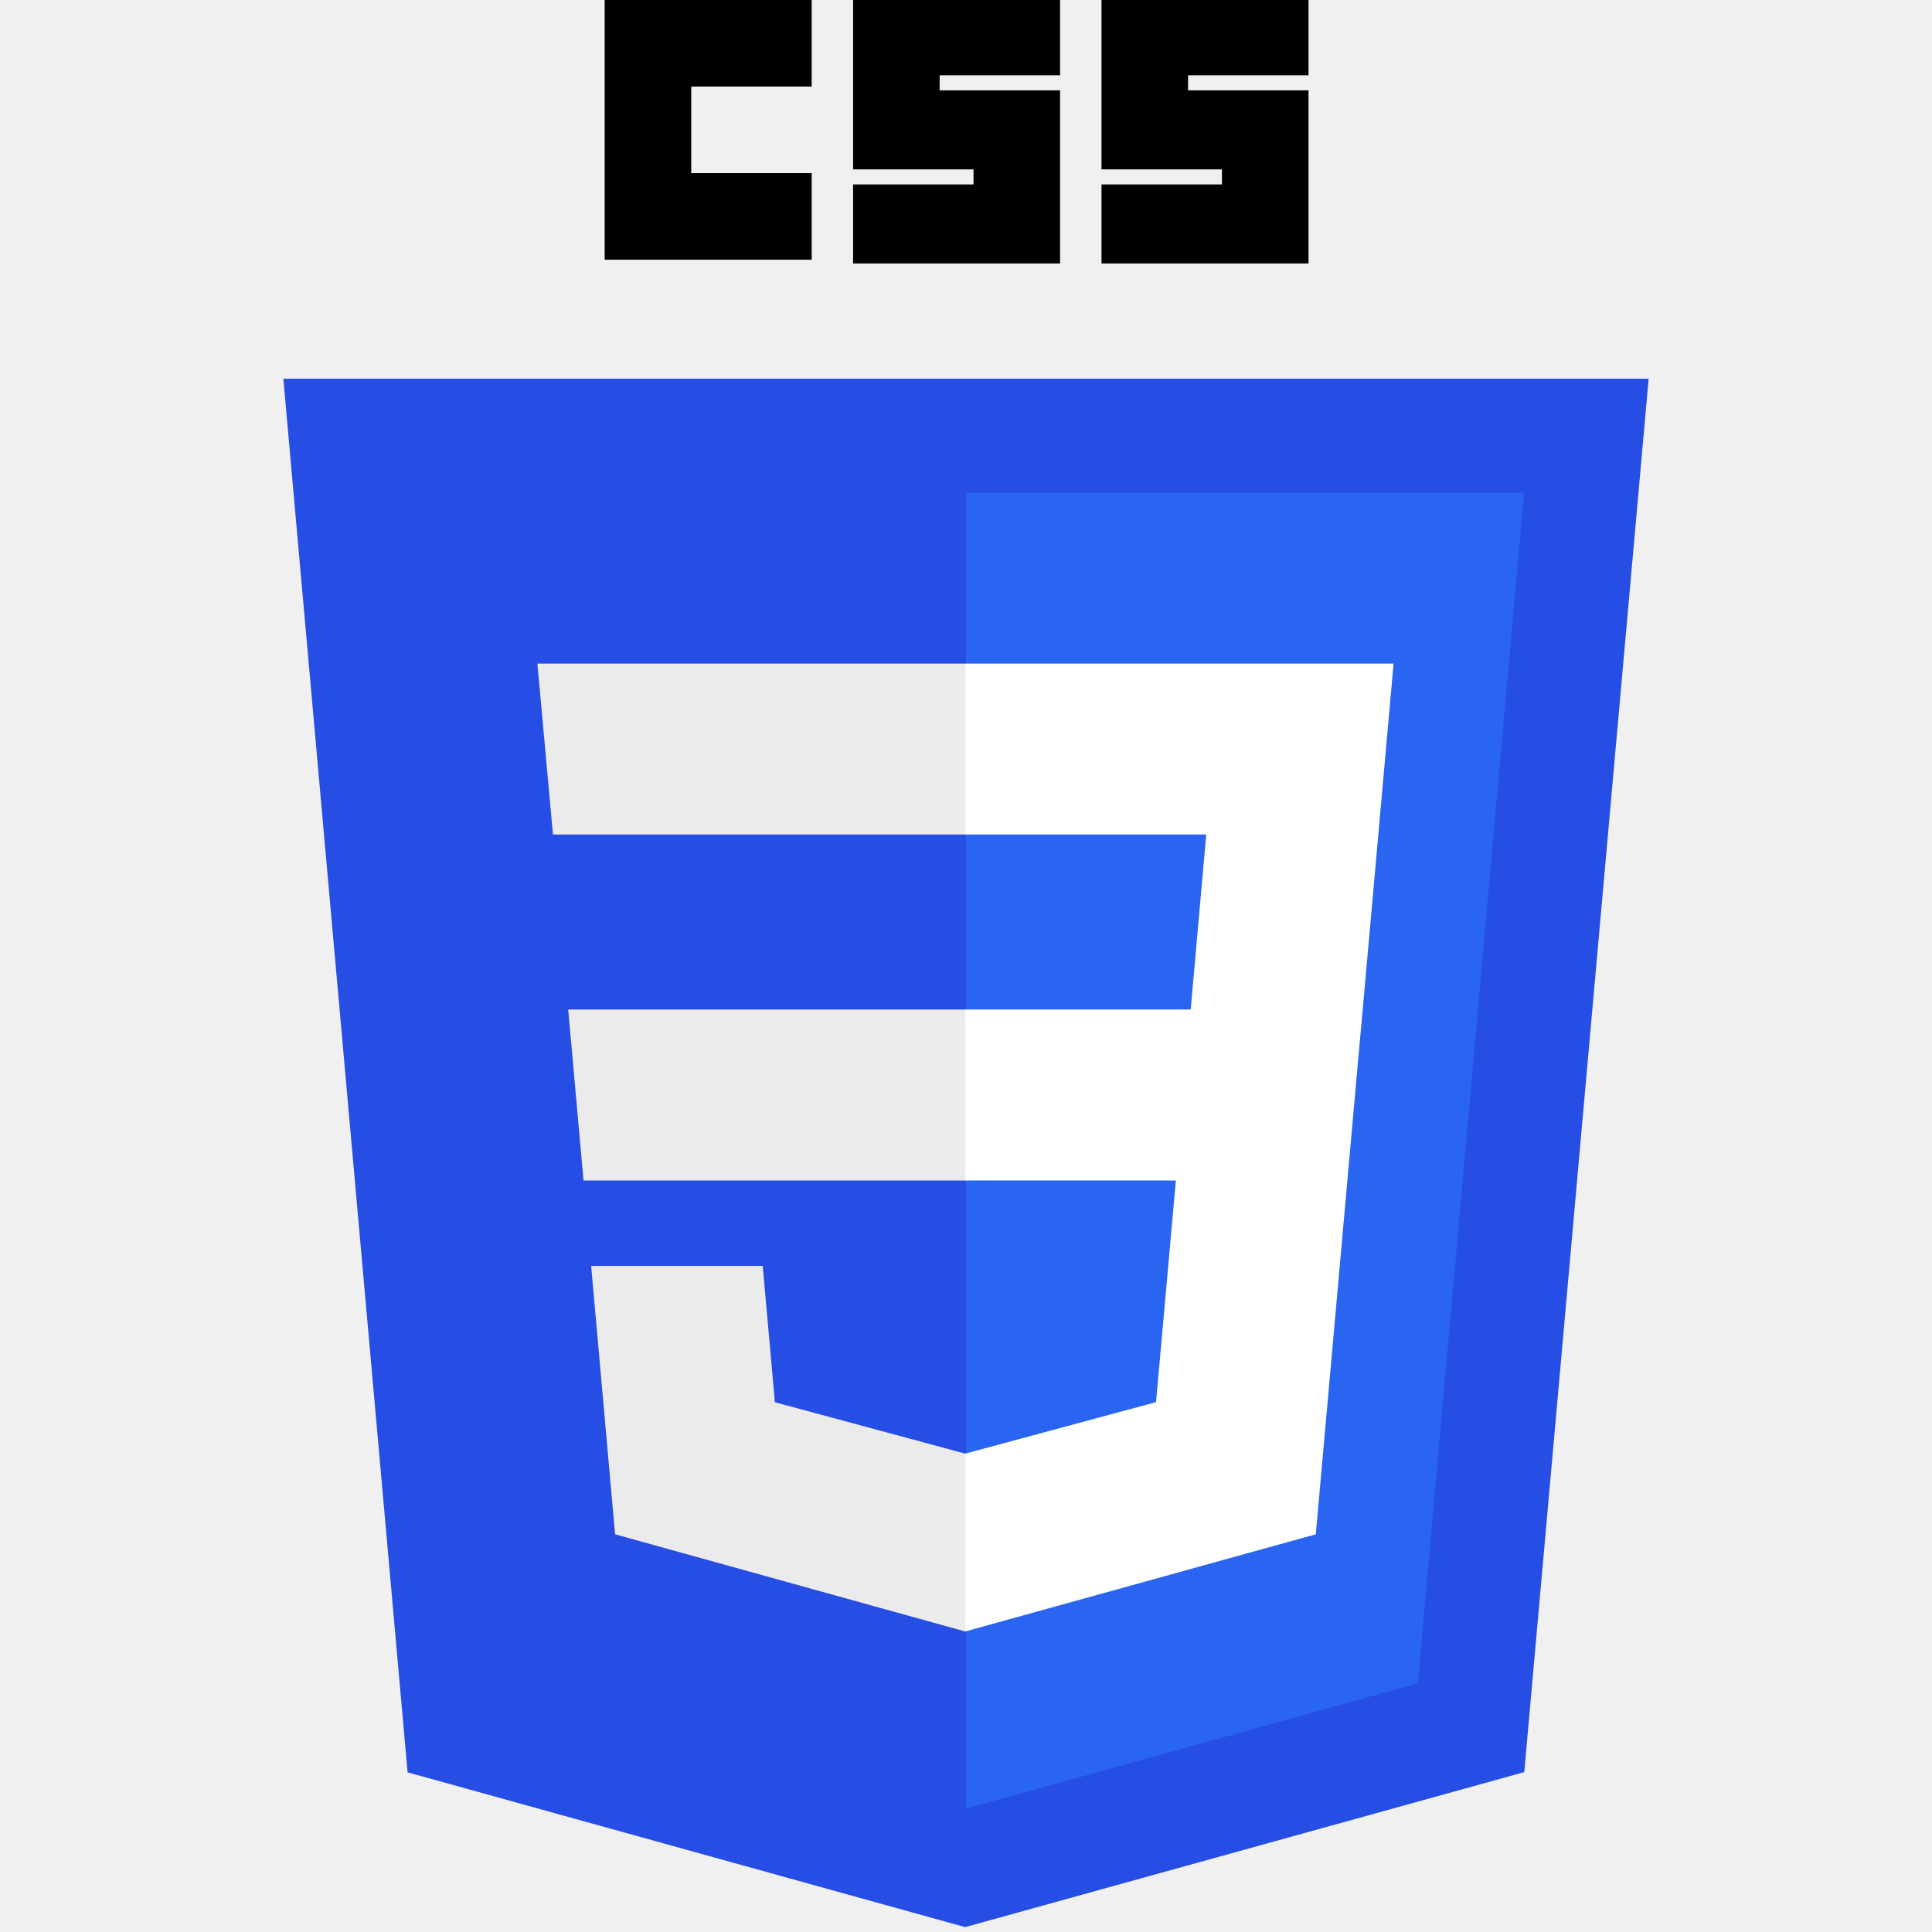
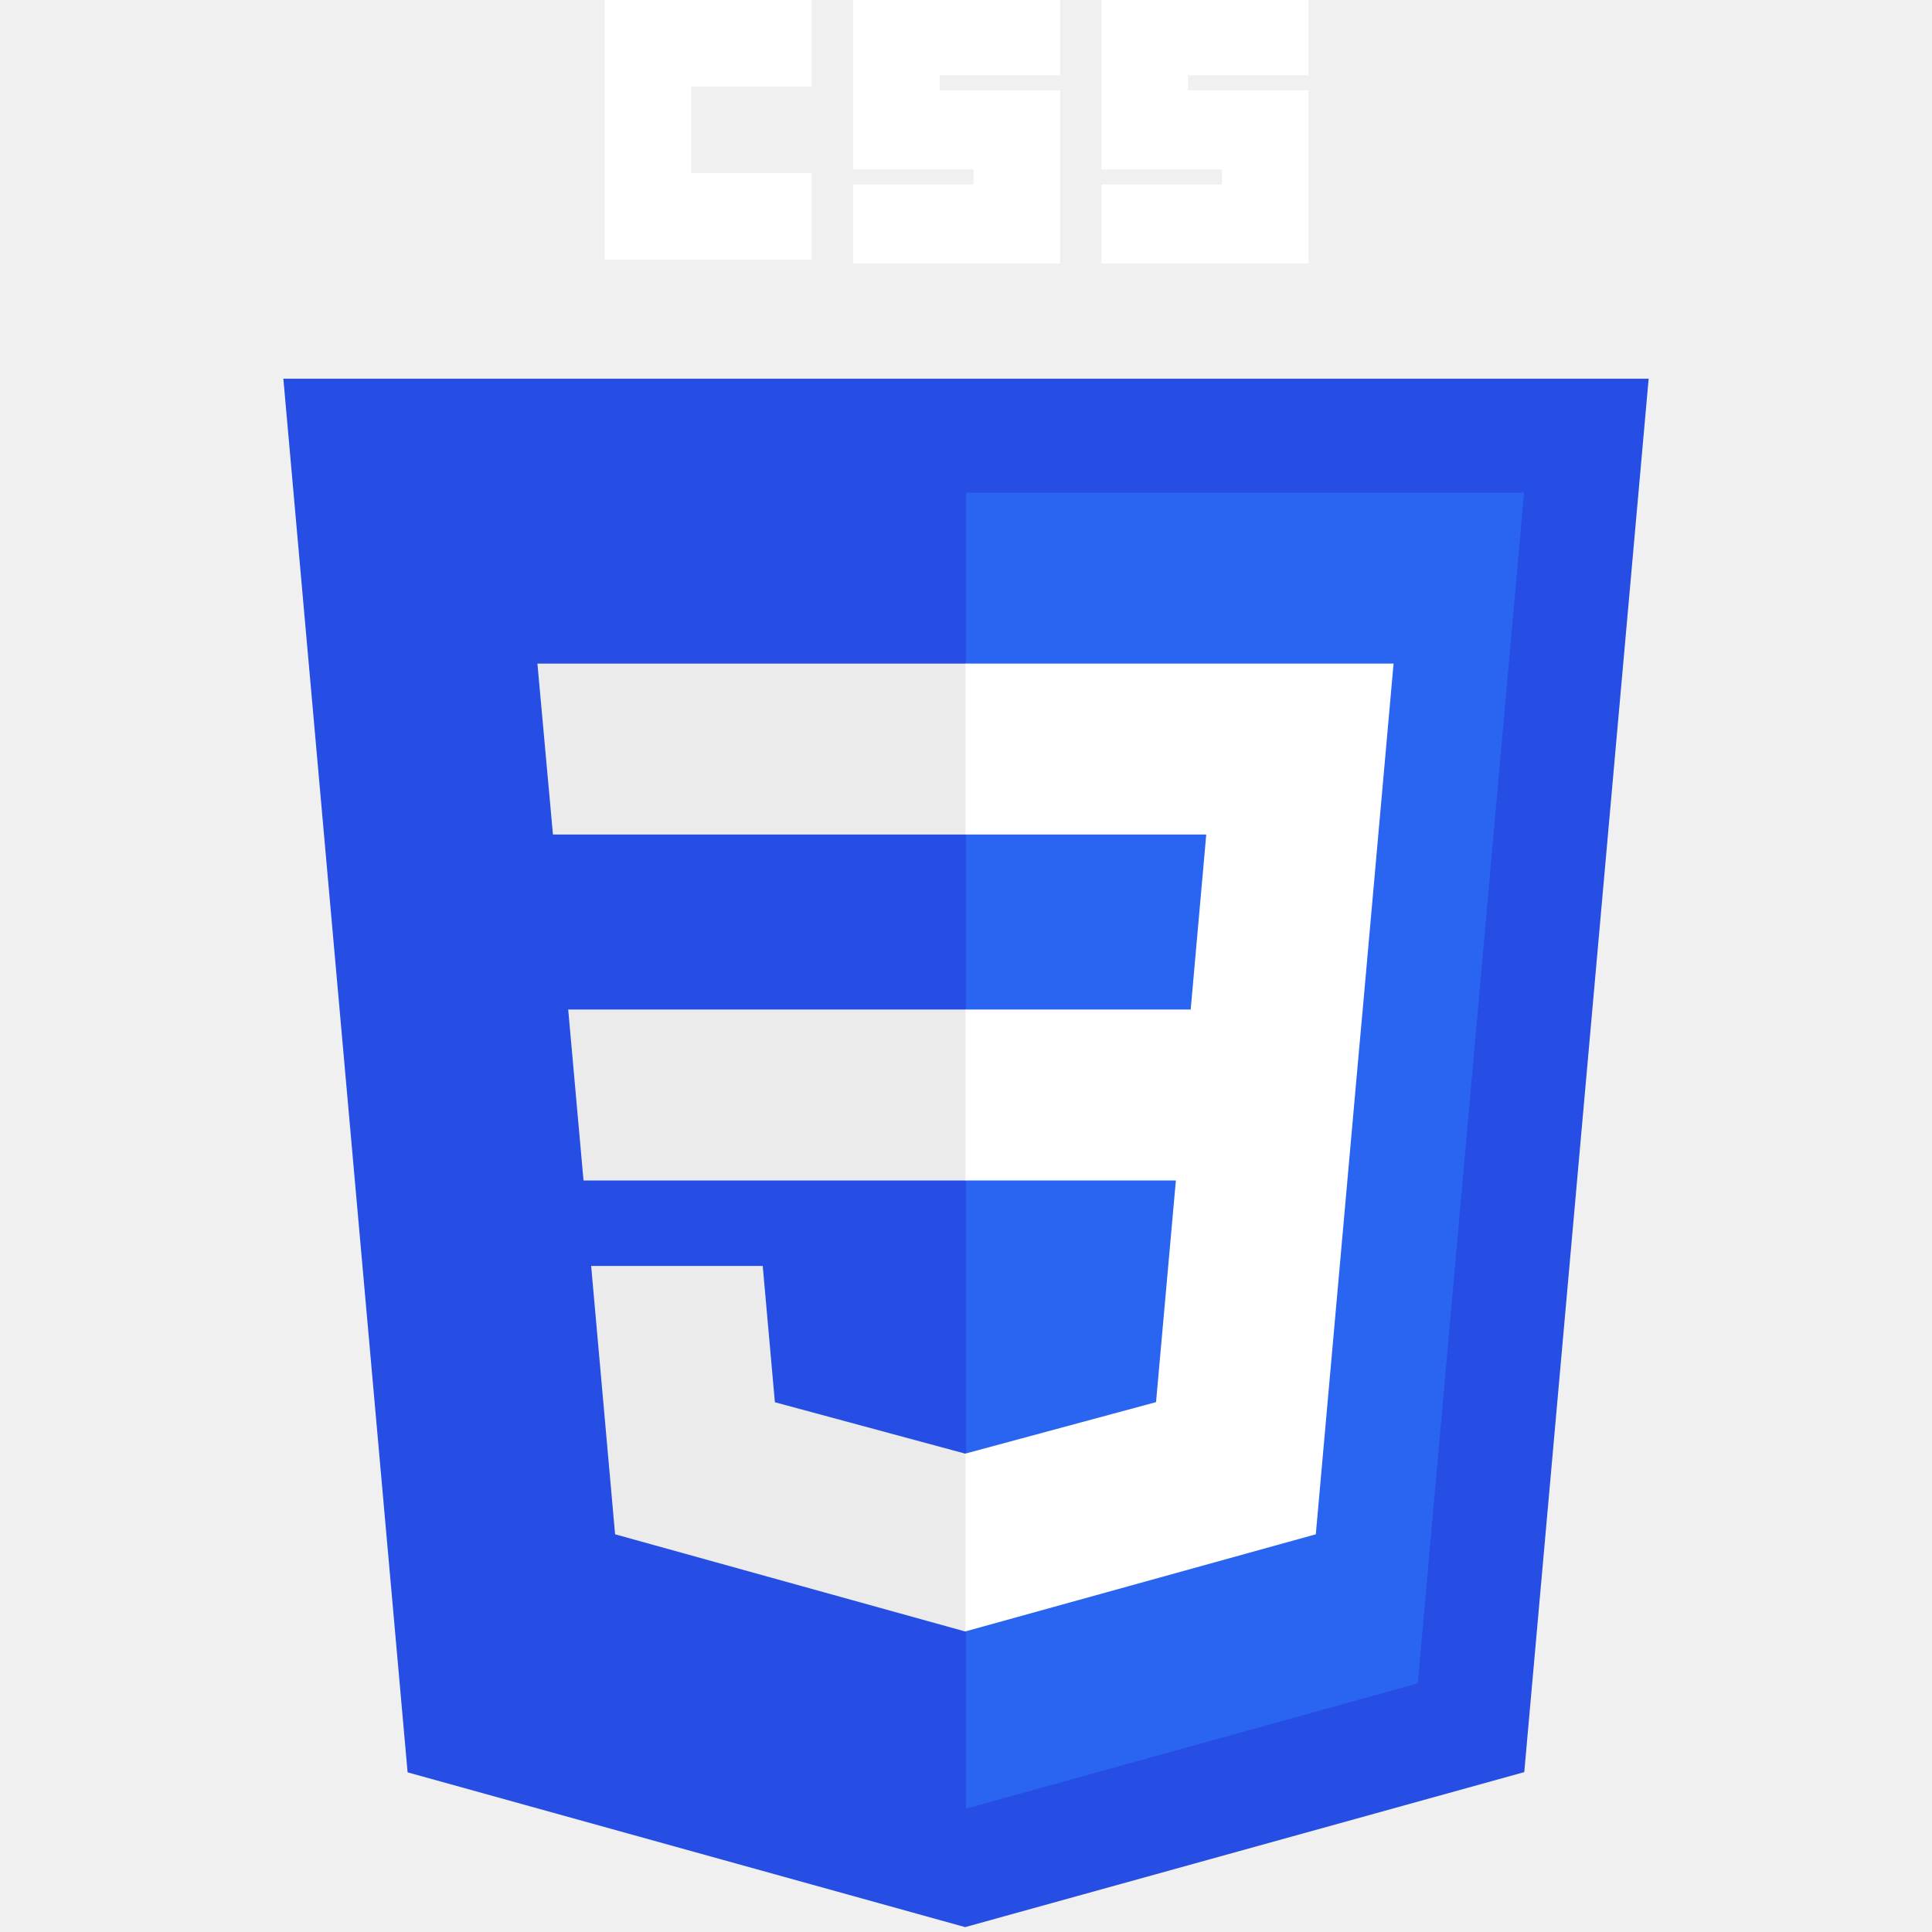
<svg xmlns="http://www.w3.org/2000/svg" width="800px" height="800px" viewBox="-52.5 0 361 361" version="1.1" preserveAspectRatio="xMidYMid">
  <g>
    <path d="M127.844,360.088 L23.662,331.166 L0.445,70.766 L255.555,70.766 L232.314,331.125 L127.844,360.088 L127.844,360.088 Z" fill="#264DE4">

</path>
    <path d="M212.417,314.547 L232.278,92.057 L128,92.057 L128,337.95 L212.417,314.547 L212.417,314.547 Z" fill="#2965F1">

</path>
    <path d="M53.669,188.636 L56.531,220.573 L128,220.573 L128,188.636 L53.669,188.636 L53.669,188.636 Z" fill="#EBEBEB">

</path>
    <path d="M47.917,123.995 L50.82,155.932 L128,155.932 L128,123.995 L47.917,123.995 L47.917,123.995 Z" fill="#EBEBEB">

</path>
    <path d="M128,271.58 L127.86,271.617 L92.292,262.013 L90.018,236.542 L57.958,236.542 L62.432,286.688 L127.853,304.849 L128,304.808 L128,271.58 L128,271.58 Z" fill="#EBEBEB">

</path>
-     <path d="M60.484,0 L99.165,0 L99.165,16.176 L76.659,16.176 L76.659,32.352 L99.165,32.352 L99.165,48.527 L60.484,48.527 L60.484,0 L60.484,0 Z" fill="#000000">
+     <path d="M60.484,0 L99.165,0 L99.165,16.176 L76.659,16.176 L76.659,32.352 L99.165,32.352 L99.165,48.527 L60.484,48.527 L60.484,0 L60.484,0 Z" fill="#FFFFFF">

</path>
-     <path d="M106.901,0 L145.582,0 L145.582,14.066 L123.077,14.066 L123.077,16.879 L145.582,16.879 L145.582,49.231 L106.901,49.231 L106.901,34.462 L129.407,34.462 L129.407,31.648 L106.901,31.648 L106.901,0 L106.901,0 Z" fill="#000000">
+     <path d="M106.901,0 L145.582,0 L145.582,14.066 L123.077,14.066 L123.077,16.879 L145.582,16.879 L145.582,49.231 L106.901,49.231 L106.901,34.462 L129.407,34.462 L129.407,31.648 L106.901,31.648 L106.901,0 L106.901,0 Z" fill="#FFFFFF">

</path>
-     <path d="M153.319,0 L192,0 L192,14.066 L169.495,14.066 L169.495,16.879 L192,16.879 L192,49.231 L153.319,49.231 L153.319,34.462 L175.824,34.462 L175.824,31.648 L153.319,31.648 L153.319,0 L153.319,0 Z" fill="#000000">
+     <path d="M153.319,0 L192,0 L192,14.066 L169.495,14.066 L169.495,16.879 L192,16.879 L192,49.231 L153.319,49.231 L153.319,34.462 L175.824,34.462 L175.824,31.648 L153.319,31.648 L153.319,0 L153.319,0 Z" fill="#FFFFFF">

</path>
    <path d="M202.127,188.636 L207.892,123.995 L127.89,123.995 L127.89,155.932 L172.892,155.932 L169.986,188.636 L127.89,188.636 L127.89,220.573 L167.217,220.573 L163.509,261.993 L127.89,271.607 L127.89,304.833 L193.362,286.688 L193.843,281.292 L201.348,197.212 L202.127,188.636 L202.127,188.636 Z" fill="#FFFFFF">

</path>
  </g>
</svg>
